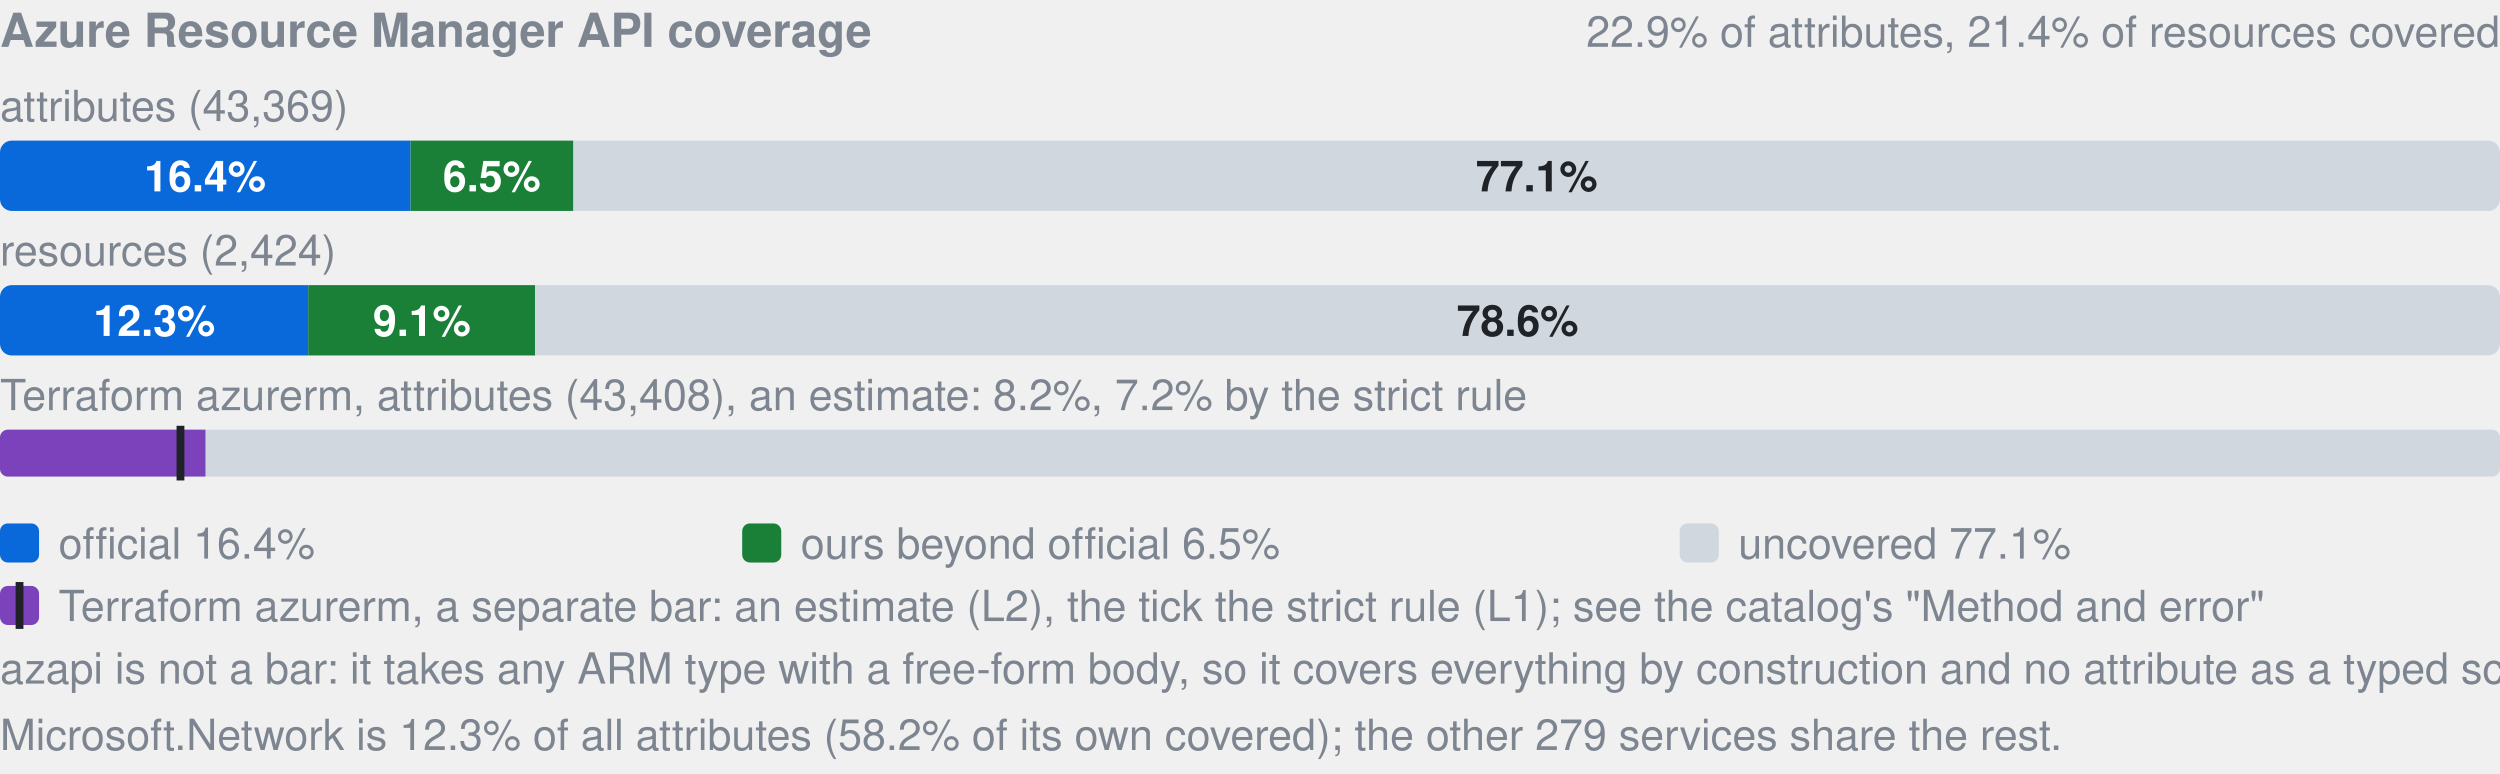
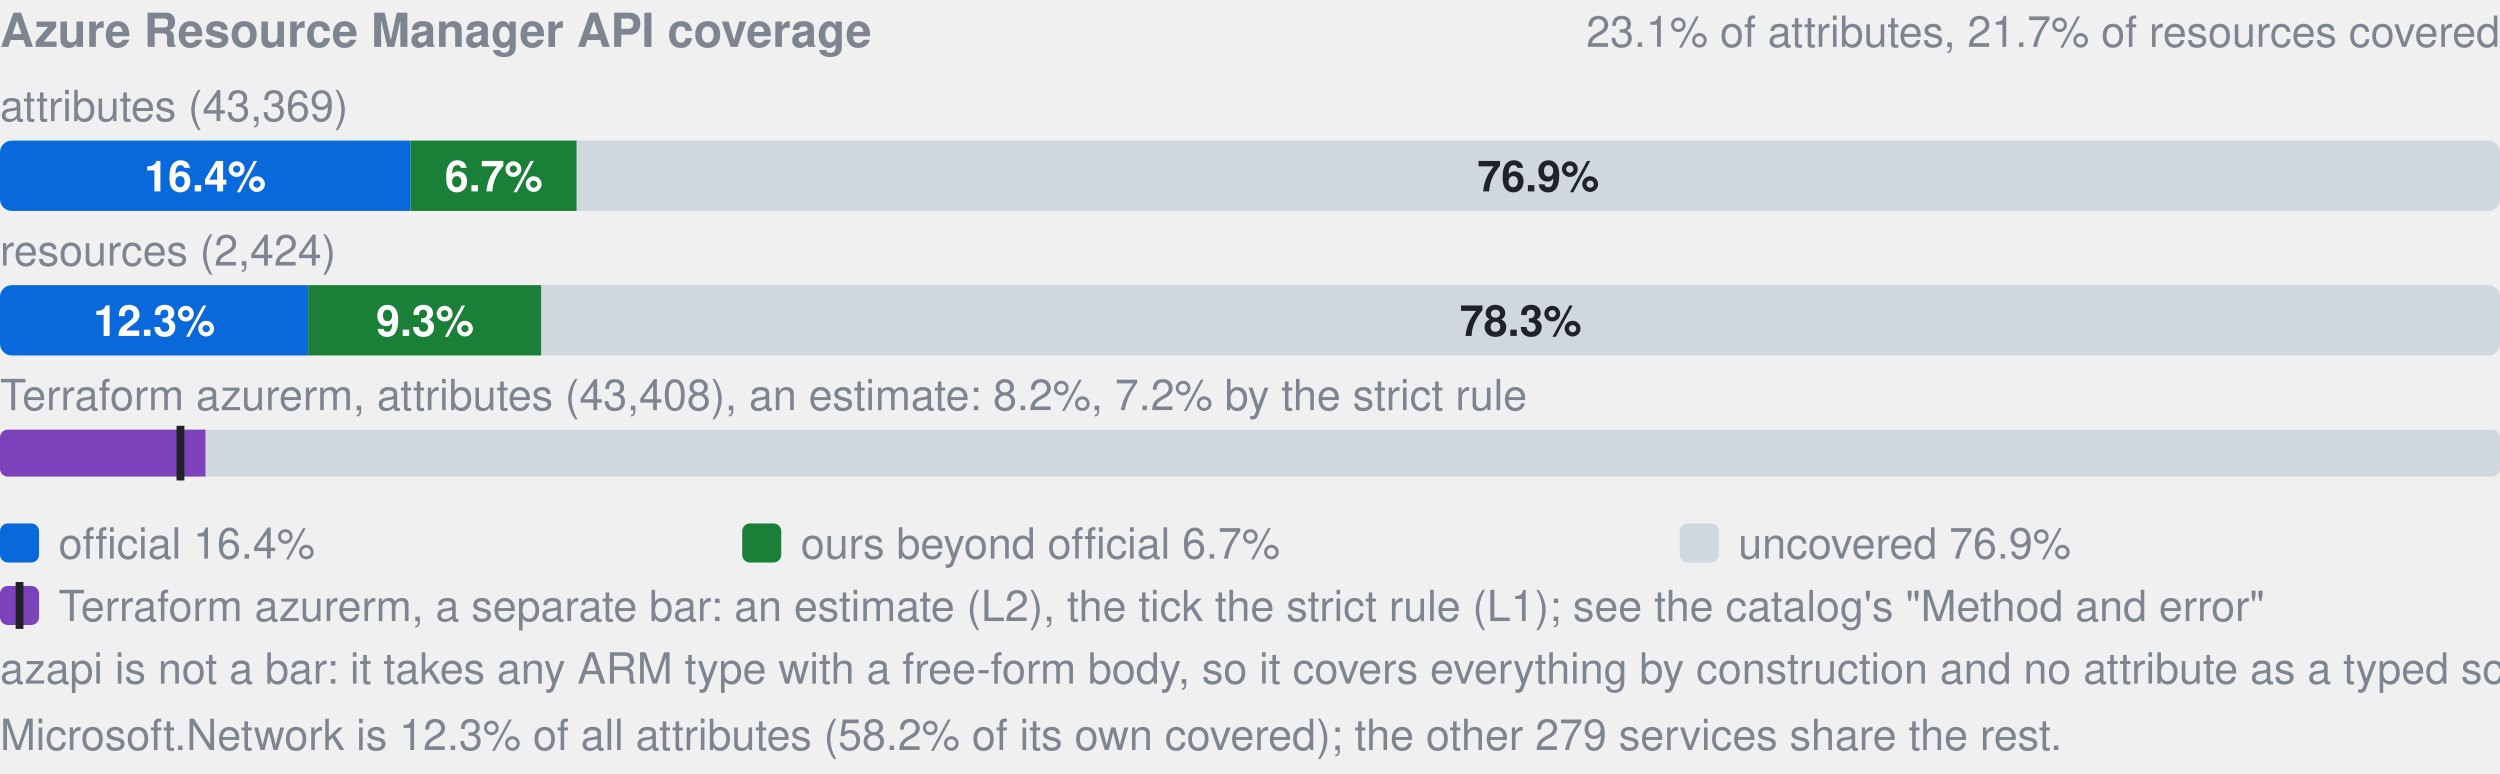
- <svg xmlns="http://www.w3.org/2000/svg" width="640" height="198" viewBox="0 0 640 198" role="img" aria-label="Azure Resource Manager API coverage: by attributes 16.4% official, 6.5% ours beyond official, 77.1% uncovered, of 43369; by resources 12.3% official, 9.1% ours beyond official, 78.6% uncovered, of 2424; Terraform azurerm, an estimate: 8.2% (L2), 7.2% by the strict rule (L1). azapi is not a bar: it takes any ARM type with a free-form body, so it covers everything by construction and no attribute as a typed schema.">
+ <svg xmlns="http://www.w3.org/2000/svg" width="640" height="198" viewBox="0 0 640 198" role="img" aria-label="Azure Resource Manager API coverage: by attributes 16.4% official, 6.7% ours beyond official, 76.9% uncovered, of 43369; by resources 12.3% official, 9.3% ours beyond official, 78.3% uncovered, of 2424; Terraform azurerm, an estimate: 8.2% (L2), 7.2% by the strict rule (L1). azapi is not a bar: it takes any ARM type with a free-form body, so it covers everything by construction and no attribute as a typed schema.">
  <style>text{font-family:-apple-system,BlinkMacSystemFont,"Segoe UI",Helvetica,Arial,sans-serif}.s{font-size:11px;font-weight:600}.t{font-size:11px;fill:#7d8590}.h{font-size:12px;font-weight:600;fill:#7d8590}</style>
  <text x="0" y="12" class="h">Azure Resource Manager API coverage</text>
-   <text x="640" y="12" text-anchor="end" class="t">22.9% of attributes, 21.4% of resources covered</text>
+   <text x="640" y="12" text-anchor="end" class="t">23.1% of attributes, 21.7% of resources covered</text>
  <text x="0" y="31" class="t">attributes (43,369)</text>
  <clipPath id="a">
    <rect x="0.0" y="36.0" width="640.0" height="18.0" rx="3" />
  </clipPath>
  <g clip-path="url(#a)">
    <rect x="0.0" y="36.0" width="105.1" height="18.0" fill="#0969da" />
-     <rect x="105.1" y="36.0" width="41.7" height="18.0" fill="#1a7f37" />
-     <rect x="146.8" y="36.0" width="493.2" height="18.0" fill="#d0d7de" />
+     <rect x="105.1" y="36.0" width="42.6" height="18.0" fill="#1a7f37" />
+     <rect x="147.6" y="36.0" width="492.4" height="18.0" fill="#d0d7de" />
  </g>
  <text x="52.5" y="49.0" text-anchor="middle" fill="#fff" class="s">16.4%</text>
-   <text x="125.9" y="49.0" text-anchor="middle" fill="#fff" class="s">6.5%</text>
-   <text x="393.4" y="49.0" text-anchor="middle" fill="#1f2328" class="s">77.1%</text>
+   <text x="126.4" y="49.0" text-anchor="middle" fill="#fff" class="s">6.7%</text>
+   <text x="393.8" y="49.0" text-anchor="middle" fill="#1f2328" class="s">76.9%</text>
  <text x="0" y="68" class="t">resources (2,424)</text>
  <clipPath id="r">
    <rect x="0.0" y="73.0" width="640.0" height="18.0" rx="3" />
  </clipPath>
  <g clip-path="url(#r)">
    <rect x="0.0" y="73.0" width="78.9" height="18.0" fill="#0969da" />
-     <rect x="78.9" y="73.0" width="58.1" height="18.0" fill="#1a7f37" />
-     <rect x="137.0" y="73.0" width="503.0" height="18.0" fill="#d0d7de" />
+     <rect x="78.9" y="73.0" width="59.7" height="18.0" fill="#1a7f37" />
+     <rect x="138.6" y="73.0" width="501.4" height="18.0" fill="#d0d7de" />
  </g>
  <text x="39.5" y="86.0" text-anchor="middle" fill="#fff" class="s">12.3%</text>
-   <text x="108.0" y="86.0" text-anchor="middle" fill="#fff" class="s">9.1%</text>
-   <text x="388.5" y="86.0" text-anchor="middle" fill="#1f2328" class="s">78.6%</text>
+   <text x="108.8" y="86.0" text-anchor="middle" fill="#fff" class="s">9.3%</text>
+   <text x="389.3" y="86.0" text-anchor="middle" fill="#1f2328" class="s">78.3%</text>
  <text x="0" y="105" class="t">Terraform azurerm, attributes (43,408), an estimate: 8.2%, 7.2% by the strict rule</text>
  <clipPath id="tf">
    <rect x="0.0" y="110.0" width="640.0" height="12.0" rx="2" />
  </clipPath>
  <g clip-path="url(#tf)">
    <rect x="0.0" y="110.0" width="640.0" height="12.0" fill="#d0d7de" />
    <rect x="0.0" y="110.0" width="52.6" height="12.0" fill="#7b42bc" />
  </g>
  <rect x="45.2" y="109.0" width="2" height="14.0" fill="#1f2328" />
  <rect x="0" y="134" width="10" height="10" rx="2" fill="#0969da" />
  <text x="15" y="143" class="t">official 16.4%</text>
  <rect x="190" y="134" width="10" height="10" rx="2" fill="#1a7f37" />
-   <text x="205" y="143" class="t">ours beyond official 6.5%</text>
+   <text x="205" y="143" class="t">ours beyond official 6.7%</text>
  <rect x="430" y="134" width="10" height="10" rx="2" fill="#d0d7de" />
-   <text x="445" y="143" class="t">uncovered 77.1%</text>
+   <text x="445" y="143" class="t">uncovered 76.9%</text>
  <rect x="0" y="150" width="10" height="10" rx="2" fill="#7b42bc" />
  <rect x="4" y="149" width="2" height="12" fill="#1f2328" />
  <text x="15" y="159" class="t">Terraform azurerm, a separate bar: an estimate (L2), the tick the strict rule (L1); see the catalog's "Method and error"</text>
  <text x="0" y="175" class="t">azapi is not a bar: it takes any ARM type with a free-form body, so it covers everything by construction and no attribute as a typed schema.</text>
  <text x="0" y="192" class="t">Microsoft.Network is 12.3% of all attributes (58.2% of its own covered); the other 279 services share the rest.</text>
</svg>
